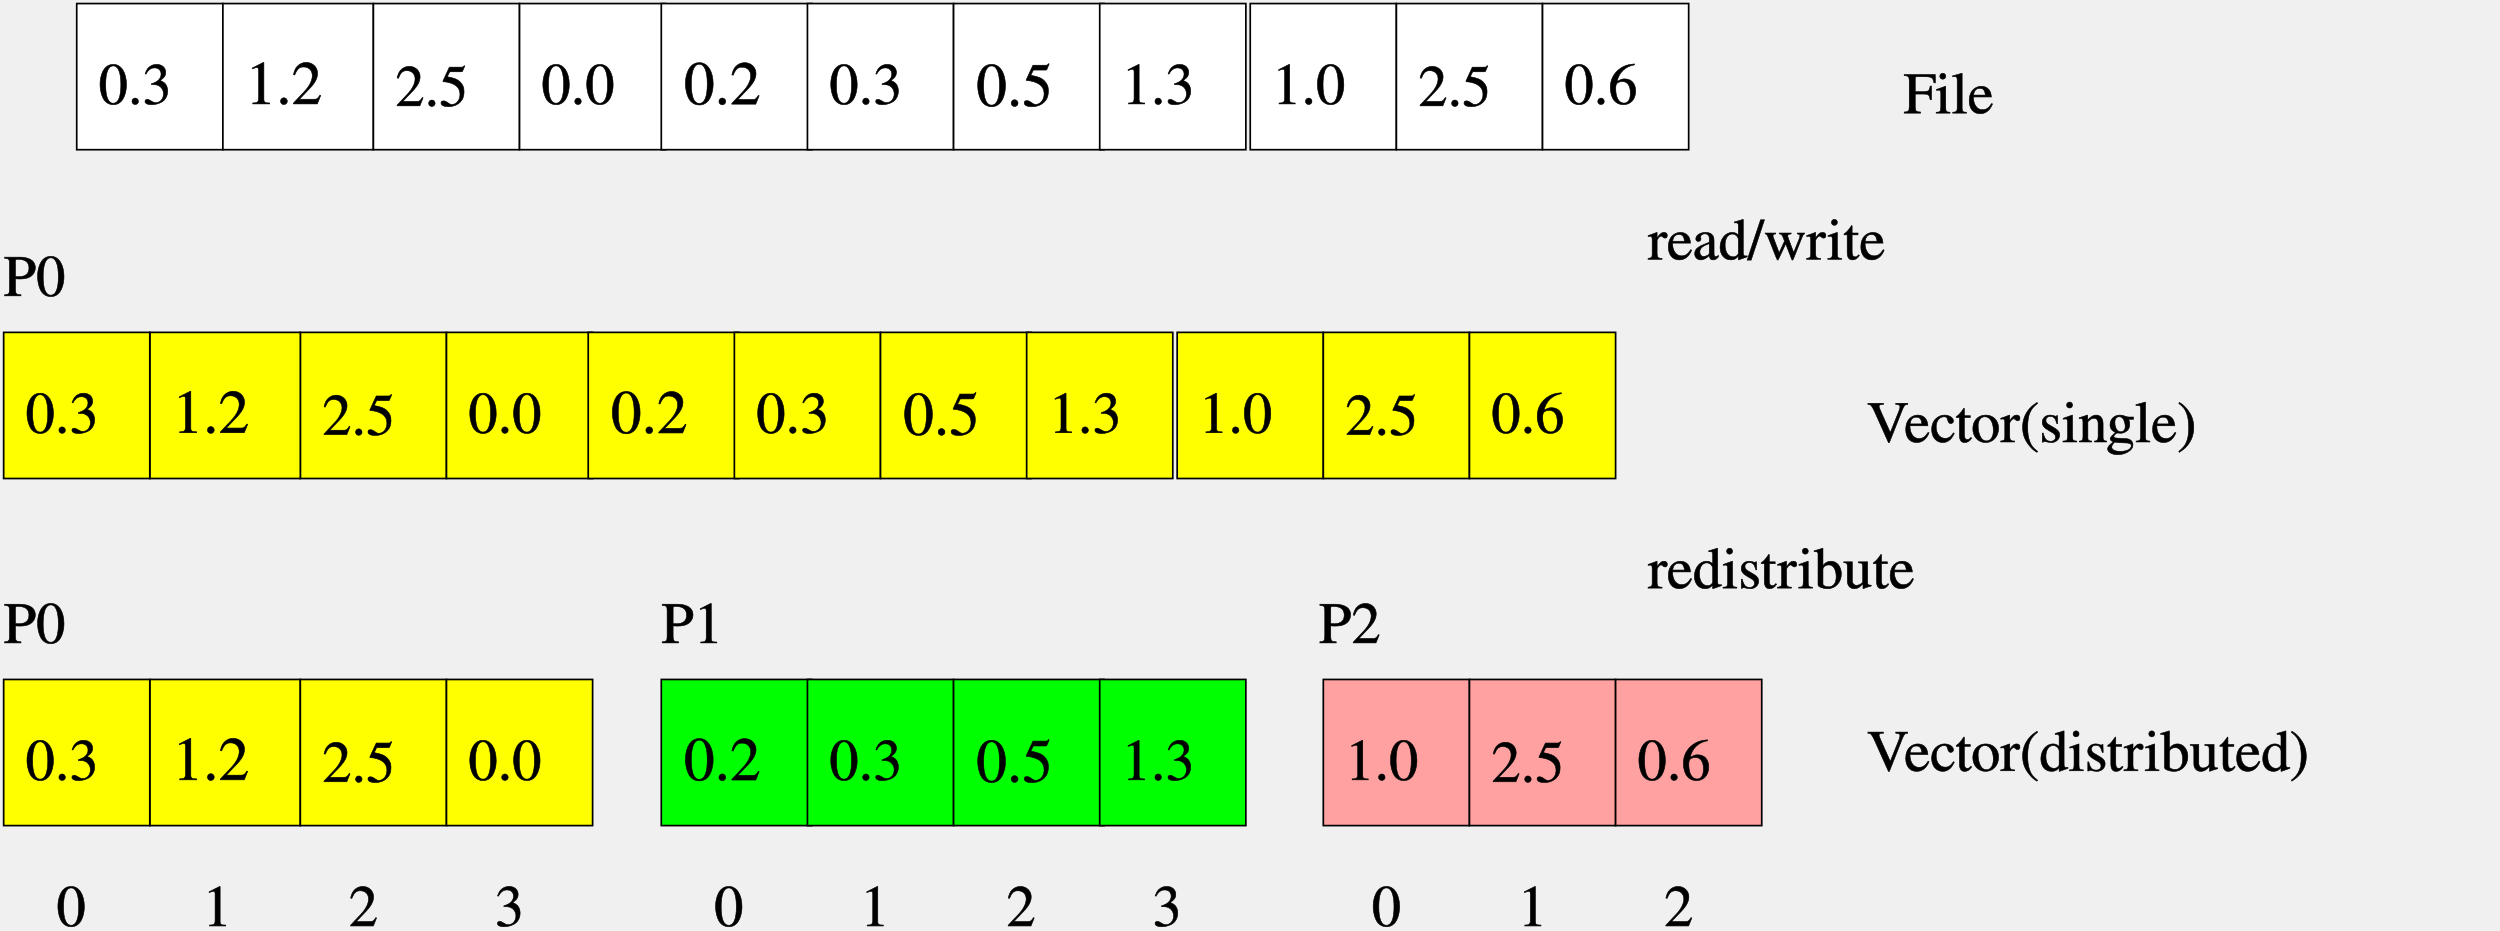
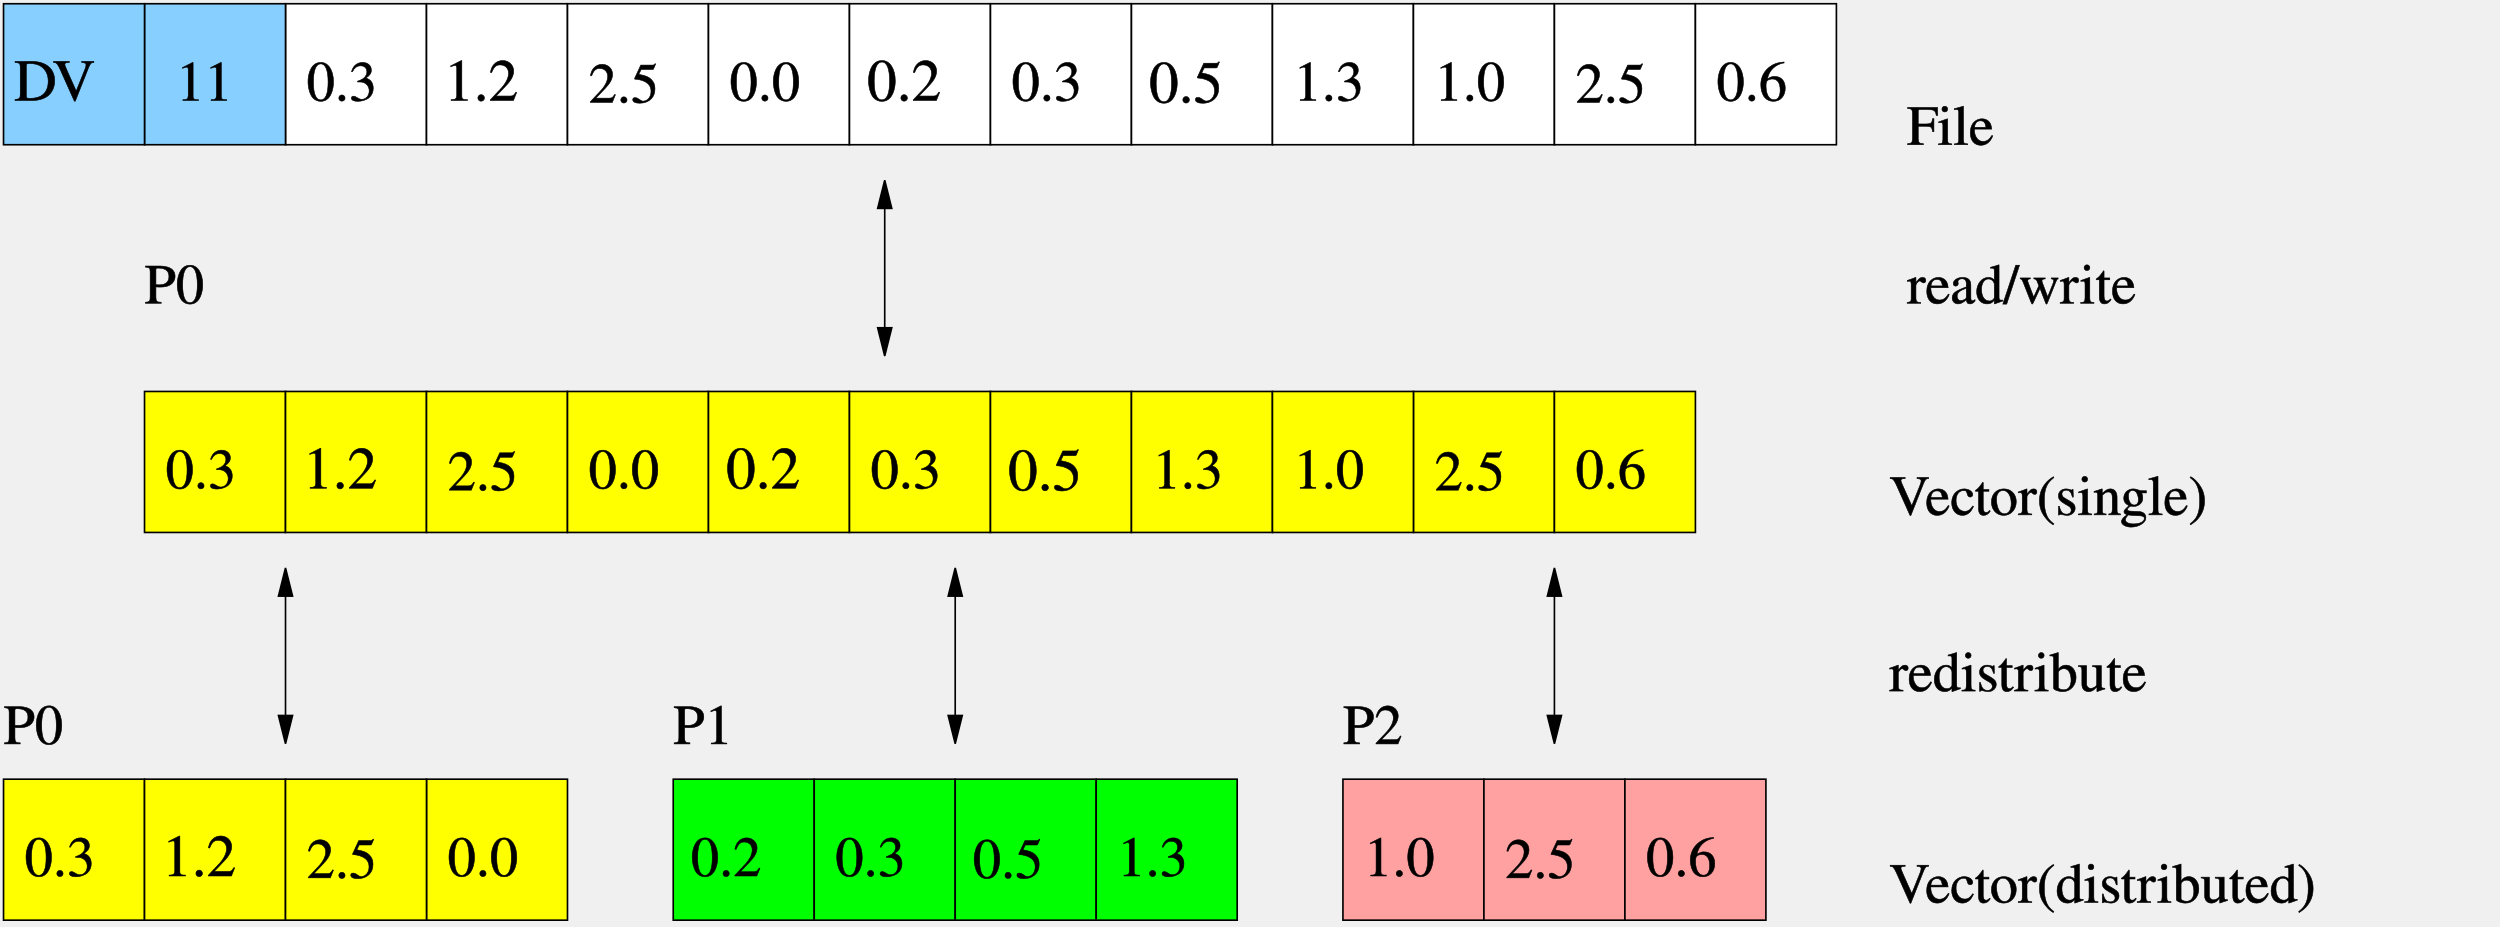
- <svg xmlns="http://www.w3.org/2000/svg" width="8.6in" height="3.2in" viewBox="735 3588 10264 3814">
+ <svg xmlns="http://www.w3.org/2000/svg" width="8.9in" height="3.3in" viewBox="135 8088 10639 3937">
  <g style="stroke-width:.025in; stroke:black; fill:none">
-     <rect x="3450" y="6375" width="618" height="600" rx="0" style="stroke:#000000;stroke-width:7; stroke-linejoin:miter; stroke-linecap:butt; fill:#00ff00; " />
-     <rect x="4050" y="6375" width="600" height="600" rx="0" style="stroke:#000000;stroke-width:7; stroke-linejoin:miter; stroke-linecap:butt; fill:#00ff00; " />
-     <rect x="4650" y="6375" width="618" height="600" rx="0" style="stroke:#000000;stroke-width:7; stroke-linejoin:miter; stroke-linecap:butt; fill:#00ff00; " />
-     <rect x="5250" y="6375" width="600" height="600" rx="0" style="stroke:#000000;stroke-width:7; stroke-linejoin:miter; stroke-linecap:butt; fill:#00ff00; " />
-     <rect x="1350" y="6375" width="618" height="600" rx="0" style="stroke:#000000;stroke-width:7; stroke-linejoin:miter; stroke-linecap:butt; fill:#ffff00; " />
-     <rect x="1968" y="6375" width="600" height="600" rx="0" style="stroke:#000000;stroke-width:7; stroke-linejoin:miter; stroke-linecap:butt; fill:#ffff00; " />
-     <rect x="750" y="6375" width="600" height="600" rx="0" style="stroke:#000000;stroke-width:7; stroke-linejoin:miter; stroke-linecap:butt; fill:#ffff00; " />
-     <rect x="6168" y="6375" width="600" height="600" rx="0" style="stroke:#000000;stroke-width:7; stroke-linejoin:miter; stroke-linecap:butt; fill:#ffa1a1; " />
-     <rect x="6768" y="6375" width="600" height="600" rx="0" style="stroke:#000000;stroke-width:7; stroke-linejoin:miter; stroke-linecap:butt; fill:#ffa1a1; " />
-     <rect x="7368" y="6375" width="600" height="600" rx="0" style="stroke:#000000;stroke-width:7; stroke-linejoin:miter; stroke-linecap:butt; fill:#ffa1a1; " />
-     <rect x="2568" y="6375" width="600" height="600" rx="0" style="stroke:#000000;stroke-width:7; stroke-linejoin:miter; stroke-linecap:butt; fill:#ffff00; " />
-     <rect x="1968" y="4950" width="600" height="600" rx="0" style="stroke:#000000;stroke-width:7; stroke-linejoin:miter; stroke-linecap:butt; fill:#ffff00; " />
-     <rect x="2568" y="4950" width="600" height="600" rx="0" style="stroke:#000000;stroke-width:7; stroke-linejoin:miter; stroke-linecap:butt; fill:#ffff00; " />
-     <rect x="1350" y="4950" width="618" height="600" rx="0" style="stroke:#000000;stroke-width:7; stroke-linejoin:miter; stroke-linecap:butt; fill:#ffff00; " />
-     <rect x="750" y="4950" width="600" height="600" rx="0" style="stroke:#000000;stroke-width:7; stroke-linejoin:miter; stroke-linecap:butt; fill:#ffff00; " />
-     <text xml:space="preserve" x="967" y="7387" stroke="#000000" fill="#000000" font-family="Times" font-style="normal" font-weight="normal" font-size="240" text-anchor="start">0</text>
-     <text xml:space="preserve" x="2167" y="7387" stroke="#000000" fill="#000000" font-family="Times" font-style="normal" font-weight="normal" font-size="240" text-anchor="start">2</text>
-     <text xml:space="preserve" x="2767" y="7387" stroke="#000000" fill="#000000" font-family="Times" font-style="normal" font-weight="normal" font-size="240" text-anchor="start">3</text>
-     <text xml:space="preserve" x="1567" y="7387" stroke="#000000" fill="#000000" font-family="Times" font-style="normal" font-weight="normal" font-size="240" text-anchor="start">1</text>
-     <text xml:space="preserve" x="3667" y="7387" stroke="#000000" fill="#000000" font-family="Times" font-style="normal" font-weight="normal" font-size="240" text-anchor="start">0</text>
-     <text xml:space="preserve" x="4867" y="7387" stroke="#000000" fill="#000000" font-family="Times" font-style="normal" font-weight="normal" font-size="240" text-anchor="start">2</text>
-     <text xml:space="preserve" x="5467" y="7387" stroke="#000000" fill="#000000" font-family="Times" font-style="normal" font-weight="normal" font-size="240" text-anchor="start">3</text>
-     <text xml:space="preserve" x="4267" y="7387" stroke="#000000" fill="#000000" font-family="Times" font-style="normal" font-weight="normal" font-size="240" text-anchor="start">1</text>
-     <text xml:space="preserve" x="3543" y="6788" stroke="#000000" fill="#000000" font-family="Times" font-style="normal" font-weight="normal" font-size="252" text-anchor="start">0.2</text>
-     <text xml:space="preserve" x="4140" y="6787" stroke="#000000" fill="#000000" font-family="Times" font-style="normal" font-weight="normal" font-size="240" text-anchor="start">0.3</text>
-     <text xml:space="preserve" x="4743" y="6795" stroke="#000000" fill="#000000" font-family="Times" font-style="normal" font-weight="normal" font-size="252" text-anchor="start">0.5</text>
-     <text xml:space="preserve" x="5340" y="6787" stroke="#000000" fill="#000000" font-family="Times" font-style="normal" font-weight="normal" font-size="240" text-anchor="start">1.3</text>
-     <text xml:space="preserve" x="1443" y="6787" stroke="#000000" fill="#000000" font-family="Times" font-style="normal" font-weight="normal" font-size="252" text-anchor="start">1.2</text>
-     <text xml:space="preserve" x="2058" y="6795" stroke="#000000" fill="#000000" font-family="Times" font-style="normal" font-weight="normal" font-size="240" text-anchor="start">2.5</text>
-     <text xml:space="preserve" x="840" y="6787" stroke="#000000" fill="#000000" font-family="Times" font-style="normal" font-weight="normal" font-size="240" text-anchor="start">0.3</text>
-     <text xml:space="preserve" x="6258" y="6787" stroke="#000000" fill="#000000" font-family="Times" font-style="normal" font-weight="normal" font-size="240" text-anchor="start">1.0</text>
-     <text xml:space="preserve" x="6858" y="6795" stroke="#000000" fill="#000000" font-family="Times" font-style="normal" font-weight="normal" font-size="240" text-anchor="start">2.5</text>
-     <text xml:space="preserve" x="7458" y="6787" stroke="#000000" fill="#000000" font-family="Times" font-style="normal" font-weight="normal" font-size="240" text-anchor="start">0.6</text>
-     <rect x="3150" y="4950" width="618" height="600" rx="0" style="stroke:#000000;stroke-width:7; stroke-linejoin:miter; stroke-linecap:butt; fill:#ffff00; " />
-     <rect x="3750" y="4950" width="600" height="600" rx="0" style="stroke:#000000;stroke-width:7; stroke-linejoin:miter; stroke-linecap:butt; fill:#ffff00; " />
-     <rect x="4350" y="4950" width="618" height="600" rx="0" style="stroke:#000000;stroke-width:7; stroke-linejoin:miter; stroke-linecap:butt; fill:#ffff00; " />
-     <rect x="4950" y="4950" width="600" height="600" rx="0" style="stroke:#000000;stroke-width:7; stroke-linejoin:miter; stroke-linecap:butt; fill:#ffff00; " />
-     <rect x="5568" y="4950" width="600" height="600" rx="0" style="stroke:#000000;stroke-width:7; stroke-linejoin:miter; stroke-linecap:butt; fill:#ffff00; " />
-     <rect x="6168" y="4950" width="600" height="600" rx="0" style="stroke:#000000;stroke-width:7; stroke-linejoin:miter; stroke-linecap:butt; fill:#ffff00; " />
-     <rect x="6768" y="4950" width="600" height="600" rx="0" style="stroke:#000000;stroke-width:7; stroke-linejoin:miter; stroke-linecap:butt; fill:#ffff00; " />
-     <rect x="1050" y="3600" width="600" height="600" rx="0" style="stroke:#000000;stroke-width:7; stroke-linejoin:miter; stroke-linecap:butt; fill:#ffffff; " />
-     <rect x="1650" y="3600" width="618" height="600" rx="0" style="stroke:#000000;stroke-width:7; stroke-linejoin:miter; stroke-linecap:butt; fill:#ffffff; " />
-     <rect x="2268" y="3600" width="600" height="600" rx="0" style="stroke:#000000;stroke-width:7; stroke-linejoin:miter; stroke-linecap:butt; fill:#ffffff; " />
-     <rect x="2868" y="3600" width="600" height="600" rx="0" style="stroke:#000000;stroke-width:7; stroke-linejoin:miter; stroke-linecap:butt; fill:#ffffff; " />
-     <rect x="3450" y="3600" width="618" height="600" rx="0" style="stroke:#000000;stroke-width:7; stroke-linejoin:miter; stroke-linecap:butt; fill:#ffffff; " />
-     <rect x="4050" y="3600" width="600" height="600" rx="0" style="stroke:#000000;stroke-width:7; stroke-linejoin:miter; stroke-linecap:butt; fill:#ffffff; " />
-     <rect x="4650" y="3600" width="618" height="600" rx="0" style="stroke:#000000;stroke-width:7; stroke-linejoin:miter; stroke-linecap:butt; fill:#ffffff; " />
-     <rect x="5250" y="3600" width="600" height="600" rx="0" style="stroke:#000000;stroke-width:7; stroke-linejoin:miter; stroke-linecap:butt; fill:#ffffff; " />
-     <rect x="5868" y="3600" width="600" height="600" rx="0" style="stroke:#000000;stroke-width:7; stroke-linejoin:miter; stroke-linecap:butt; fill:#ffffff; " />
-     <rect x="6468" y="3600" width="600" height="600" rx="0" style="stroke:#000000;stroke-width:7; stroke-linejoin:miter; stroke-linecap:butt; fill:#ffffff; " />
-     <rect x="7068" y="3600" width="600" height="600" rx="0" style="stroke:#000000;stroke-width:7; stroke-linejoin:miter; stroke-linecap:butt; fill:#ffffff; " />
-     <text xml:space="preserve" x="3450" y="6225" stroke="#000000" fill="#000000" font-family="Times" font-style="normal" font-weight="normal" font-size="240" text-anchor="start">P1</text>
-     <text xml:space="preserve" x="6150" y="6225" stroke="#000000" fill="#000000" font-family="Times" font-style="normal" font-weight="normal" font-size="240" text-anchor="start">P2</text>
-     <text xml:space="preserve" x="6367" y="7387" stroke="#000000" fill="#000000" font-family="Times" font-style="normal" font-weight="normal" font-size="240" text-anchor="start">0</text>
-     <text xml:space="preserve" x="7567" y="7387" stroke="#000000" fill="#000000" font-family="Times" font-style="normal" font-weight="normal" font-size="240" text-anchor="start">2</text>
-     <text xml:space="preserve" x="6967" y="7387" stroke="#000000" fill="#000000" font-family="Times" font-style="normal" font-weight="normal" font-size="240" text-anchor="start">1</text>
-     <text xml:space="preserve" x="750" y="6225" stroke="#000000" fill="#000000" font-family="Times" font-style="normal" font-weight="normal" font-size="240" text-anchor="start">P0</text>
-     <text xml:space="preserve" x="2658" y="6787" stroke="#000000" fill="#000000" font-family="Times" font-style="normal" font-weight="normal" font-size="240" text-anchor="start">0.0</text>
-     <text xml:space="preserve" x="8400" y="5400" stroke="#000000" fill="#000000" font-family="Times" font-style="normal" font-weight="normal" font-size="240" text-anchor="start">Vector(single)</text>
-     <text xml:space="preserve" x="750" y="4800" stroke="#000000" fill="#000000" font-family="Times" font-style="normal" font-weight="normal" font-size="240" text-anchor="start">P0</text>
-     <text xml:space="preserve" x="5040" y="5362" stroke="#000000" fill="#000000" font-family="Times" font-style="normal" font-weight="normal" font-size="240" text-anchor="start">1.3</text>
-     <text xml:space="preserve" x="4443" y="5370" stroke="#000000" fill="#000000" font-family="Times" font-style="normal" font-weight="normal" font-size="252" text-anchor="start">0.5</text>
-     <text xml:space="preserve" x="6258" y="5370" stroke="#000000" fill="#000000" font-family="Times" font-style="normal" font-weight="normal" font-size="240" text-anchor="start">2.5</text>
-     <text xml:space="preserve" x="6858" y="5362" stroke="#000000" fill="#000000" font-family="Times" font-style="normal" font-weight="normal" font-size="240" text-anchor="start">0.6</text>
-     <text xml:space="preserve" x="5658" y="5362" stroke="#000000" fill="#000000" font-family="Times" font-style="normal" font-weight="normal" font-size="240" text-anchor="start">1.0</text>
-     <text xml:space="preserve" x="3840" y="5362" stroke="#000000" fill="#000000" font-family="Times" font-style="normal" font-weight="normal" font-size="240" text-anchor="start">0.3</text>
-     <text xml:space="preserve" x="3243" y="5363" stroke="#000000" fill="#000000" font-family="Times" font-style="normal" font-weight="normal" font-size="252" text-anchor="start">0.2</text>
-     <text xml:space="preserve" x="2058" y="5370" stroke="#000000" fill="#000000" font-family="Times" font-style="normal" font-weight="normal" font-size="240" text-anchor="start">2.5</text>
-     <text xml:space="preserve" x="2658" y="5362" stroke="#000000" fill="#000000" font-family="Times" font-style="normal" font-weight="normal" font-size="240" text-anchor="start">0.0</text>
-     <text xml:space="preserve" x="1443" y="5362" stroke="#000000" fill="#000000" font-family="Times" font-style="normal" font-weight="normal" font-size="252" text-anchor="start">1.2</text>
-     <text xml:space="preserve" x="840" y="5362" stroke="#000000" fill="#000000" font-family="Times" font-style="normal" font-weight="normal" font-size="240" text-anchor="start">0.3</text>
-     <text xml:space="preserve" x="8400" y="6750" stroke="#000000" fill="#000000" font-family="Times" font-style="normal" font-weight="normal" font-size="240" text-anchor="start">Vector(distributed)</text>
-     <text xml:space="preserve" x="8550" y="4050" stroke="#000000" fill="#000000" font-family="Times" font-style="normal" font-weight="normal" font-size="240" text-anchor="start">File</text>
-     <text xml:space="preserve" x="2358" y="4020" stroke="#000000" fill="#000000" font-family="Times" font-style="normal" font-weight="normal" font-size="240" text-anchor="start">2.5</text>
-     <text xml:space="preserve" x="2958" y="4012" stroke="#000000" fill="#000000" font-family="Times" font-style="normal" font-weight="normal" font-size="240" text-anchor="start">0.0</text>
-     <text xml:space="preserve" x="3543" y="4013" stroke="#000000" fill="#000000" font-family="Times" font-style="normal" font-weight="normal" font-size="252" text-anchor="start">0.2</text>
-     <text xml:space="preserve" x="4140" y="4012" stroke="#000000" fill="#000000" font-family="Times" font-style="normal" font-weight="normal" font-size="240" text-anchor="start">0.3</text>
-     <text xml:space="preserve" x="4743" y="4020" stroke="#000000" fill="#000000" font-family="Times" font-style="normal" font-weight="normal" font-size="252" text-anchor="start">0.5</text>
-     <text xml:space="preserve" x="5340" y="4012" stroke="#000000" fill="#000000" font-family="Times" font-style="normal" font-weight="normal" font-size="240" text-anchor="start">1.3</text>
-     <text xml:space="preserve" x="5958" y="4012" stroke="#000000" fill="#000000" font-family="Times" font-style="normal" font-weight="normal" font-size="240" text-anchor="start">1.0</text>
-     <text xml:space="preserve" x="6558" y="4020" stroke="#000000" fill="#000000" font-family="Times" font-style="normal" font-weight="normal" font-size="240" text-anchor="start">2.5</text>
-     <text xml:space="preserve" x="7158" y="4012" stroke="#000000" fill="#000000" font-family="Times" font-style="normal" font-weight="normal" font-size="240" text-anchor="start">0.6</text>
-     <text xml:space="preserve" x="1743" y="4012" stroke="#000000" fill="#000000" font-family="Times" font-style="normal" font-weight="normal" font-size="252" text-anchor="start">1.2</text>
-     <text xml:space="preserve" x="1140" y="4012" stroke="#000000" fill="#000000" font-family="Times" font-style="normal" font-weight="normal" font-size="240" text-anchor="start">0.3</text>
-     <text xml:space="preserve" x="7500" y="4650" stroke="#000000" fill="#000000" font-family="Times" font-style="normal" font-weight="normal" font-size="240" text-anchor="start">read/write</text>
-     <text xml:space="preserve" x="7500" y="6000" stroke="#000000" fill="#000000" font-family="Times" font-style="normal" font-weight="normal" font-size="240" text-anchor="start">redistribute</text>
+     <rect x="750" y="9750" width="600" height="600" rx="0" style="stroke:#000000;stroke-width:7; stroke-linejoin:miter; stroke-linecap:butt; fill:#ffff00; " />
+     <rect x="1350" y="9750" width="600" height="600" rx="0" style="stroke:#000000;stroke-width:7; stroke-linejoin:miter; stroke-linecap:butt; fill:#ffff00; " />
+     <rect x="1950" y="9750" width="600" height="600" rx="0" style="stroke:#000000;stroke-width:7; stroke-linejoin:miter; stroke-linecap:butt; fill:#ffff00; " />
+     <rect x="2550" y="9750" width="600" height="600" rx="0" style="stroke:#000000;stroke-width:7; stroke-linejoin:miter; stroke-linecap:butt; fill:#ffff00; " />
+     <rect x="3150" y="9750" width="600" height="600" rx="0" style="stroke:#000000;stroke-width:7; stroke-linejoin:miter; stroke-linecap:butt; fill:#ffff00; " />
+     <rect x="3750" y="9750" width="600" height="600" rx="0" style="stroke:#000000;stroke-width:7; stroke-linejoin:miter; stroke-linecap:butt; fill:#ffff00; " />
+     <rect x="4350" y="9750" width="600" height="600" rx="0" style="stroke:#000000;stroke-width:7; stroke-linejoin:miter; stroke-linecap:butt; fill:#ffff00; " />
+     <rect x="4950" y="9750" width="600" height="600" rx="0" style="stroke:#000000;stroke-width:7; stroke-linejoin:miter; stroke-linecap:butt; fill:#ffff00; " />
+     <rect x="6150" y="9750" width="600" height="600" rx="0" style="stroke:#000000;stroke-width:7; stroke-linejoin:miter; stroke-linecap:butt; fill:#ffff00; " />
+     <rect x="6750" y="9750" width="600" height="600" rx="0" style="stroke:#000000;stroke-width:7; stroke-linejoin:miter; stroke-linecap:butt; fill:#ffff00; " />
+     <rect x="5550" y="9750" width="600" height="600" rx="0" style="stroke:#000000;stroke-width:7; stroke-linejoin:miter; stroke-linecap:butt; fill:#ffff00; " />
+     <text xml:space="preserve" x="840" y="10162" stroke="#000000" fill="#000000" font-family="Times" font-style="normal" font-weight="normal" font-size="240" text-anchor="start">0.3</text>
+     <text xml:space="preserve" x="1425" y="10162" stroke="#000000" fill="#000000" font-family="Times" font-style="normal" font-weight="normal" font-size="252" text-anchor="start">1.2</text>
+     <text xml:space="preserve" x="2040" y="10170" stroke="#000000" fill="#000000" font-family="Times" font-style="normal" font-weight="normal" font-size="240" text-anchor="start">2.5</text>
+     <text xml:space="preserve" x="2640" y="10162" stroke="#000000" fill="#000000" font-family="Times" font-style="normal" font-weight="normal" font-size="240" text-anchor="start">0.0</text>
+     <text xml:space="preserve" x="3840" y="10162" stroke="#000000" fill="#000000" font-family="Times" font-style="normal" font-weight="normal" font-size="240" text-anchor="start">0.3</text>
+     <text xml:space="preserve" x="4425" y="10170" stroke="#000000" fill="#000000" font-family="Times" font-style="normal" font-weight="normal" font-size="252" text-anchor="start">0.5</text>
+     <text xml:space="preserve" x="5040" y="10162" stroke="#000000" fill="#000000" font-family="Times" font-style="normal" font-weight="normal" font-size="240" text-anchor="start">1.3</text>
+     <text xml:space="preserve" x="6840" y="10162" stroke="#000000" fill="#000000" font-family="Times" font-style="normal" font-weight="normal" font-size="240" text-anchor="start">0.6</text>
+     <text xml:space="preserve" x="6240" y="10170" stroke="#000000" fill="#000000" font-family="Times" font-style="normal" font-weight="normal" font-size="240" text-anchor="start">2.5</text>
+     <text xml:space="preserve" x="5640" y="10162" stroke="#000000" fill="#000000" font-family="Times" font-style="normal" font-weight="normal" font-size="240" text-anchor="start">1.0</text>
+     <text xml:space="preserve" x="3225" y="10162" stroke="#000000" fill="#000000" font-family="Times" font-style="normal" font-weight="normal" font-size="252" text-anchor="start">0.2</text>
+     <rect x="3000" y="11400" width="600" height="600" rx="0" style="stroke:#000000;stroke-width:7; stroke-linejoin:miter; stroke-linecap:butt; fill:#00ff00; " />
+     <text xml:space="preserve" x="3075" y="11812" stroke="#000000" fill="#000000" font-family="Times" font-style="normal" font-weight="normal" font-size="240" text-anchor="start">0.2</text>
+     <rect x="3600" y="11400" width="600" height="600" rx="0" style="stroke:#000000;stroke-width:7; stroke-linejoin:miter; stroke-linecap:butt; fill:#00ff00; " />
+     <text xml:space="preserve" x="3690" y="11812" stroke="#000000" fill="#000000" font-family="Times" font-style="normal" font-weight="normal" font-size="240" text-anchor="start">0.3</text>
+     <rect x="4200" y="11400" width="600" height="600" rx="0" style="stroke:#000000;stroke-width:7; stroke-linejoin:miter; stroke-linecap:butt; fill:#00ff00; " />
+     <text xml:space="preserve" x="4275" y="11820" stroke="#000000" fill="#000000" font-family="Times" font-style="normal" font-weight="normal" font-size="240" text-anchor="start">0.5</text>
+     <rect x="4800" y="11400" width="600" height="600" rx="0" style="stroke:#000000;stroke-width:7; stroke-linejoin:miter; stroke-linecap:butt; fill:#00ff00; " />
+     <text xml:space="preserve" x="4890" y="11812" stroke="#000000" fill="#000000" font-family="Times" font-style="normal" font-weight="normal" font-size="240" text-anchor="start">1.3</text>
+     <polyline points="4200,10620 4200,11130 " style="stroke:#000000;stroke-width:7; stroke-linejoin:miter; stroke-linecap:butt; " />
+     <polygon points="4170 11129 4200 11249 4230 11129 4170 11129  " style="stroke:#000000;stroke-width:7; fill:#000000;" />
+     <polygon points="4230 10621 4200 10501 4170 10621 4230 10621  " style="stroke:#000000;stroke-width:7; fill:#000000;" />
+     <text xml:space="preserve" x="3000" y="11250" stroke="#000000" fill="#000000" font-family="Times" font-style="normal" font-weight="normal" font-size="240" text-anchor="start">P1</text>
+     <rect x="5850" y="11400" width="600" height="600" rx="0" style="stroke:#000000;stroke-width:7; stroke-linejoin:miter; stroke-linecap:butt; fill:#ffa1a1; " />
+     <text xml:space="preserve" x="5940" y="11812" stroke="#000000" fill="#000000" font-family="Times" font-style="normal" font-weight="normal" font-size="240" text-anchor="start">1.0</text>
+     <rect x="6450" y="11400" width="600" height="600" rx="0" style="stroke:#000000;stroke-width:7; stroke-linejoin:miter; stroke-linecap:butt; fill:#ffa1a1; " />
+     <text xml:space="preserve" x="6540" y="11820" stroke="#000000" fill="#000000" font-family="Times" font-style="normal" font-weight="normal" font-size="240" text-anchor="start">2.5</text>
+     <rect x="7050" y="11400" width="600" height="600" rx="0" style="stroke:#000000;stroke-width:7; stroke-linejoin:miter; stroke-linecap:butt; fill:#ffa1a1; " />
+     <text xml:space="preserve" x="7140" y="11812" stroke="#000000" fill="#000000" font-family="Times" font-style="normal" font-weight="normal" font-size="240" text-anchor="start">0.6</text>
+     <polyline points="6750,10620 6750,11130 " style="stroke:#000000;stroke-width:7; stroke-linejoin:miter; stroke-linecap:butt; " />
+     <polygon points="6720 11129 6750 11249 6780 11129 6720 11129  " style="stroke:#000000;stroke-width:7; fill:#000000;" />
+     <polygon points="6780 10621 6750 10501 6720 10621 6780 10621  " style="stroke:#000000;stroke-width:7; fill:#000000;" />
+     <text xml:space="preserve" x="5850" y="11250" stroke="#000000" fill="#000000" font-family="Times" font-style="normal" font-weight="normal" font-size="240" text-anchor="start">P2</text>
+     <rect x="150" y="11400" width="600" height="600" rx="0" style="stroke:#000000;stroke-width:7; stroke-linejoin:miter; stroke-linecap:butt; fill:#ffff00; " />
+     <text xml:space="preserve" x="240" y="11812" stroke="#000000" fill="#000000" font-family="Times" font-style="normal" font-weight="normal" font-size="240" text-anchor="start">0.3</text>
+     <rect x="750" y="11400" width="600" height="600" rx="0" style="stroke:#000000;stroke-width:7; stroke-linejoin:miter; stroke-linecap:butt; fill:#ffff00; " />
+     <text xml:space="preserve" x="825" y="11812" stroke="#000000" fill="#000000" font-family="Times" font-style="normal" font-weight="normal" font-size="252" text-anchor="start">1.2</text>
+     <rect x="1950" y="11400" width="600" height="600" rx="0" style="stroke:#000000;stroke-width:7; stroke-linejoin:miter; stroke-linecap:butt; fill:#ffff00; " />
+     <text xml:space="preserve" x="2040" y="11812" stroke="#000000" fill="#000000" font-family="Times" font-style="normal" font-weight="normal" font-size="240" text-anchor="start">0.0</text>
+     <rect x="1350" y="11400" width="600" height="600" rx="0" style="stroke:#000000;stroke-width:7; stroke-linejoin:miter; stroke-linecap:butt; fill:#ffff00; " />
+     <text xml:space="preserve" x="1440" y="11820" stroke="#000000" fill="#000000" font-family="Times" font-style="normal" font-weight="normal" font-size="240" text-anchor="start">2.5</text>
+     <polyline points="1350,10620 1350,11130 " style="stroke:#000000;stroke-width:7; stroke-linejoin:miter; stroke-linecap:butt; " />
+     <polygon points="1320 11129 1350 11249 1380 11129 1320 11129  " style="stroke:#000000;stroke-width:7; fill:#000000;" />
+     <polygon points="1380 10621 1350 10501 1320 10621 1380 10621  " style="stroke:#000000;stroke-width:7; fill:#000000;" />
+     <text xml:space="preserve" x="150" y="11250" stroke="#000000" fill="#000000" font-family="Times" font-style="normal" font-weight="normal" font-size="240" text-anchor="start">P0</text>
+     <rect x="1350" y="8100" width="600" height="600" rx="0" style="stroke:#000000;stroke-width:7; stroke-linejoin:miter; stroke-linecap:butt; fill:#ffffff; " />
+     <text xml:space="preserve" x="1440" y="8512" stroke="#000000" fill="#000000" font-family="Times" font-style="normal" font-weight="normal" font-size="240" text-anchor="start">0.3</text>
+     <rect x="1950" y="8100" width="600" height="600" rx="0" style="stroke:#000000;stroke-width:7; stroke-linejoin:miter; stroke-linecap:butt; fill:#ffffff; " />
+     <text xml:space="preserve" x="2025" y="8512" stroke="#000000" fill="#000000" font-family="Times" font-style="normal" font-weight="normal" font-size="252" text-anchor="start">1.2</text>
+     <rect x="2550" y="8100" width="600" height="600" rx="0" style="stroke:#000000;stroke-width:7; stroke-linejoin:miter; stroke-linecap:butt; fill:#ffffff; " />
+     <text xml:space="preserve" x="2640" y="8520" stroke="#000000" fill="#000000" font-family="Times" font-style="normal" font-weight="normal" font-size="240" text-anchor="start">2.5</text>
+     <rect x="3150" y="8100" width="600" height="600" rx="0" style="stroke:#000000;stroke-width:7; stroke-linejoin:miter; stroke-linecap:butt; fill:#ffffff; " />
+     <text xml:space="preserve" x="3240" y="8512" stroke="#000000" fill="#000000" font-family="Times" font-style="normal" font-weight="normal" font-size="240" text-anchor="start">0.0</text>
+     <rect x="3750" y="8100" width="600" height="600" rx="0" style="stroke:#000000;stroke-width:7; stroke-linejoin:miter; stroke-linecap:butt; fill:#ffffff; " />
+     <text xml:space="preserve" x="3825" y="8512" stroke="#000000" fill="#000000" font-family="Times" font-style="normal" font-weight="normal" font-size="252" text-anchor="start">0.2</text>
+     <rect x="4350" y="8100" width="600" height="600" rx="0" style="stroke:#000000;stroke-width:7; stroke-linejoin:miter; stroke-linecap:butt; fill:#ffffff; " />
+     <text xml:space="preserve" x="4440" y="8512" stroke="#000000" fill="#000000" font-family="Times" font-style="normal" font-weight="normal" font-size="240" text-anchor="start">0.3</text>
+     <rect x="4950" y="8100" width="600" height="600" rx="0" style="stroke:#000000;stroke-width:7; stroke-linejoin:miter; stroke-linecap:butt; fill:#ffffff; " />
+     <text xml:space="preserve" x="5025" y="8520" stroke="#000000" fill="#000000" font-family="Times" font-style="normal" font-weight="normal" font-size="252" text-anchor="start">0.5</text>
+     <rect x="5550" y="8100" width="600" height="600" rx="0" style="stroke:#000000;stroke-width:7; stroke-linejoin:miter; stroke-linecap:butt; fill:#ffffff; " />
+     <text xml:space="preserve" x="5640" y="8512" stroke="#000000" fill="#000000" font-family="Times" font-style="normal" font-weight="normal" font-size="240" text-anchor="start">1.3</text>
+     <rect x="6150" y="8100" width="600" height="600" rx="0" style="stroke:#000000;stroke-width:7; stroke-linejoin:miter; stroke-linecap:butt; fill:#ffffff; " />
+     <text xml:space="preserve" x="6240" y="8512" stroke="#000000" fill="#000000" font-family="Times" font-style="normal" font-weight="normal" font-size="240" text-anchor="start">1.0</text>
+     <rect x="6750" y="8100" width="600" height="600" rx="0" style="stroke:#000000;stroke-width:7; stroke-linejoin:miter; stroke-linecap:butt; fill:#ffffff; " />
+     <text xml:space="preserve" x="6840" y="8520" stroke="#000000" fill="#000000" font-family="Times" font-style="normal" font-weight="normal" font-size="240" text-anchor="start">2.5</text>
+     <rect x="7350" y="8100" width="600" height="600" rx="0" style="stroke:#000000;stroke-width:7; stroke-linejoin:miter; stroke-linecap:butt; fill:#ffffff; " />
+     <text xml:space="preserve" x="7440" y="8512" stroke="#000000" fill="#000000" font-family="Times" font-style="normal" font-weight="normal" font-size="240" text-anchor="start">0.6</text>
+     <rect x="750" y="8100" width="600" height="600" rx="0" style="stroke:#000000;stroke-width:7; stroke-linejoin:miter; stroke-linecap:butt; fill:#87cfff; " />
+     <text xml:space="preserve" x="885" y="8512" stroke="#000000" fill="#000000" font-family="Times" font-style="normal" font-weight="normal" font-size="240" text-anchor="start">11</text>
+     <rect x="150" y="8100" width="600" height="600" rx="0" style="stroke:#000000;stroke-width:7; stroke-linejoin:miter; stroke-linecap:butt; fill:#87cfff; " />
+     <text xml:space="preserve" x="195" y="8512" stroke="#000000" fill="#000000" font-family="Times" font-style="normal" font-weight="normal" font-size="252" text-anchor="start">DV</text>
+     <polyline points="3900,8970 3900,9480 " style="stroke:#000000;stroke-width:7; stroke-linejoin:miter; stroke-linecap:butt; " />
+     <polygon points="3870 9479 3900 9599 3930 9479 3870 9479  " style="stroke:#000000;stroke-width:7; fill:#000000;" />
+     <polygon points="3930 8971 3900 8851 3870 8971 3930 8971  " style="stroke:#000000;stroke-width:7; fill:#000000;" />
+     <text xml:space="preserve" x="750" y="9375" stroke="#000000" fill="#000000" font-family="Times" font-style="normal" font-weight="normal" font-size="240" text-anchor="start">P0</text>
+     <text xml:space="preserve" x="8250" y="8700" stroke="#000000" fill="#000000" font-family="Times" font-style="normal" font-weight="normal" font-size="240" text-anchor="start">File</text>
+     <text xml:space="preserve" x="8250" y="9375" stroke="#000000" fill="#000000" font-family="Times" font-style="normal" font-weight="normal" font-size="240" text-anchor="start">read/write</text>
+     <text xml:space="preserve" x="8175" y="10275" stroke="#000000" fill="#000000" font-family="Times" font-style="normal" font-weight="normal" font-size="240" text-anchor="start">Vector(single)</text>
+     <text xml:space="preserve" x="8175" y="11025" stroke="#000000" fill="#000000" font-family="Times" font-style="normal" font-weight="normal" font-size="240" text-anchor="start">redistribute</text>
+     <text xml:space="preserve" x="8175" y="11925" stroke="#000000" fill="#000000" font-family="Times" font-style="normal" font-weight="normal" font-size="240" text-anchor="start">Vector(distributed)</text>
  </g>
</svg>
